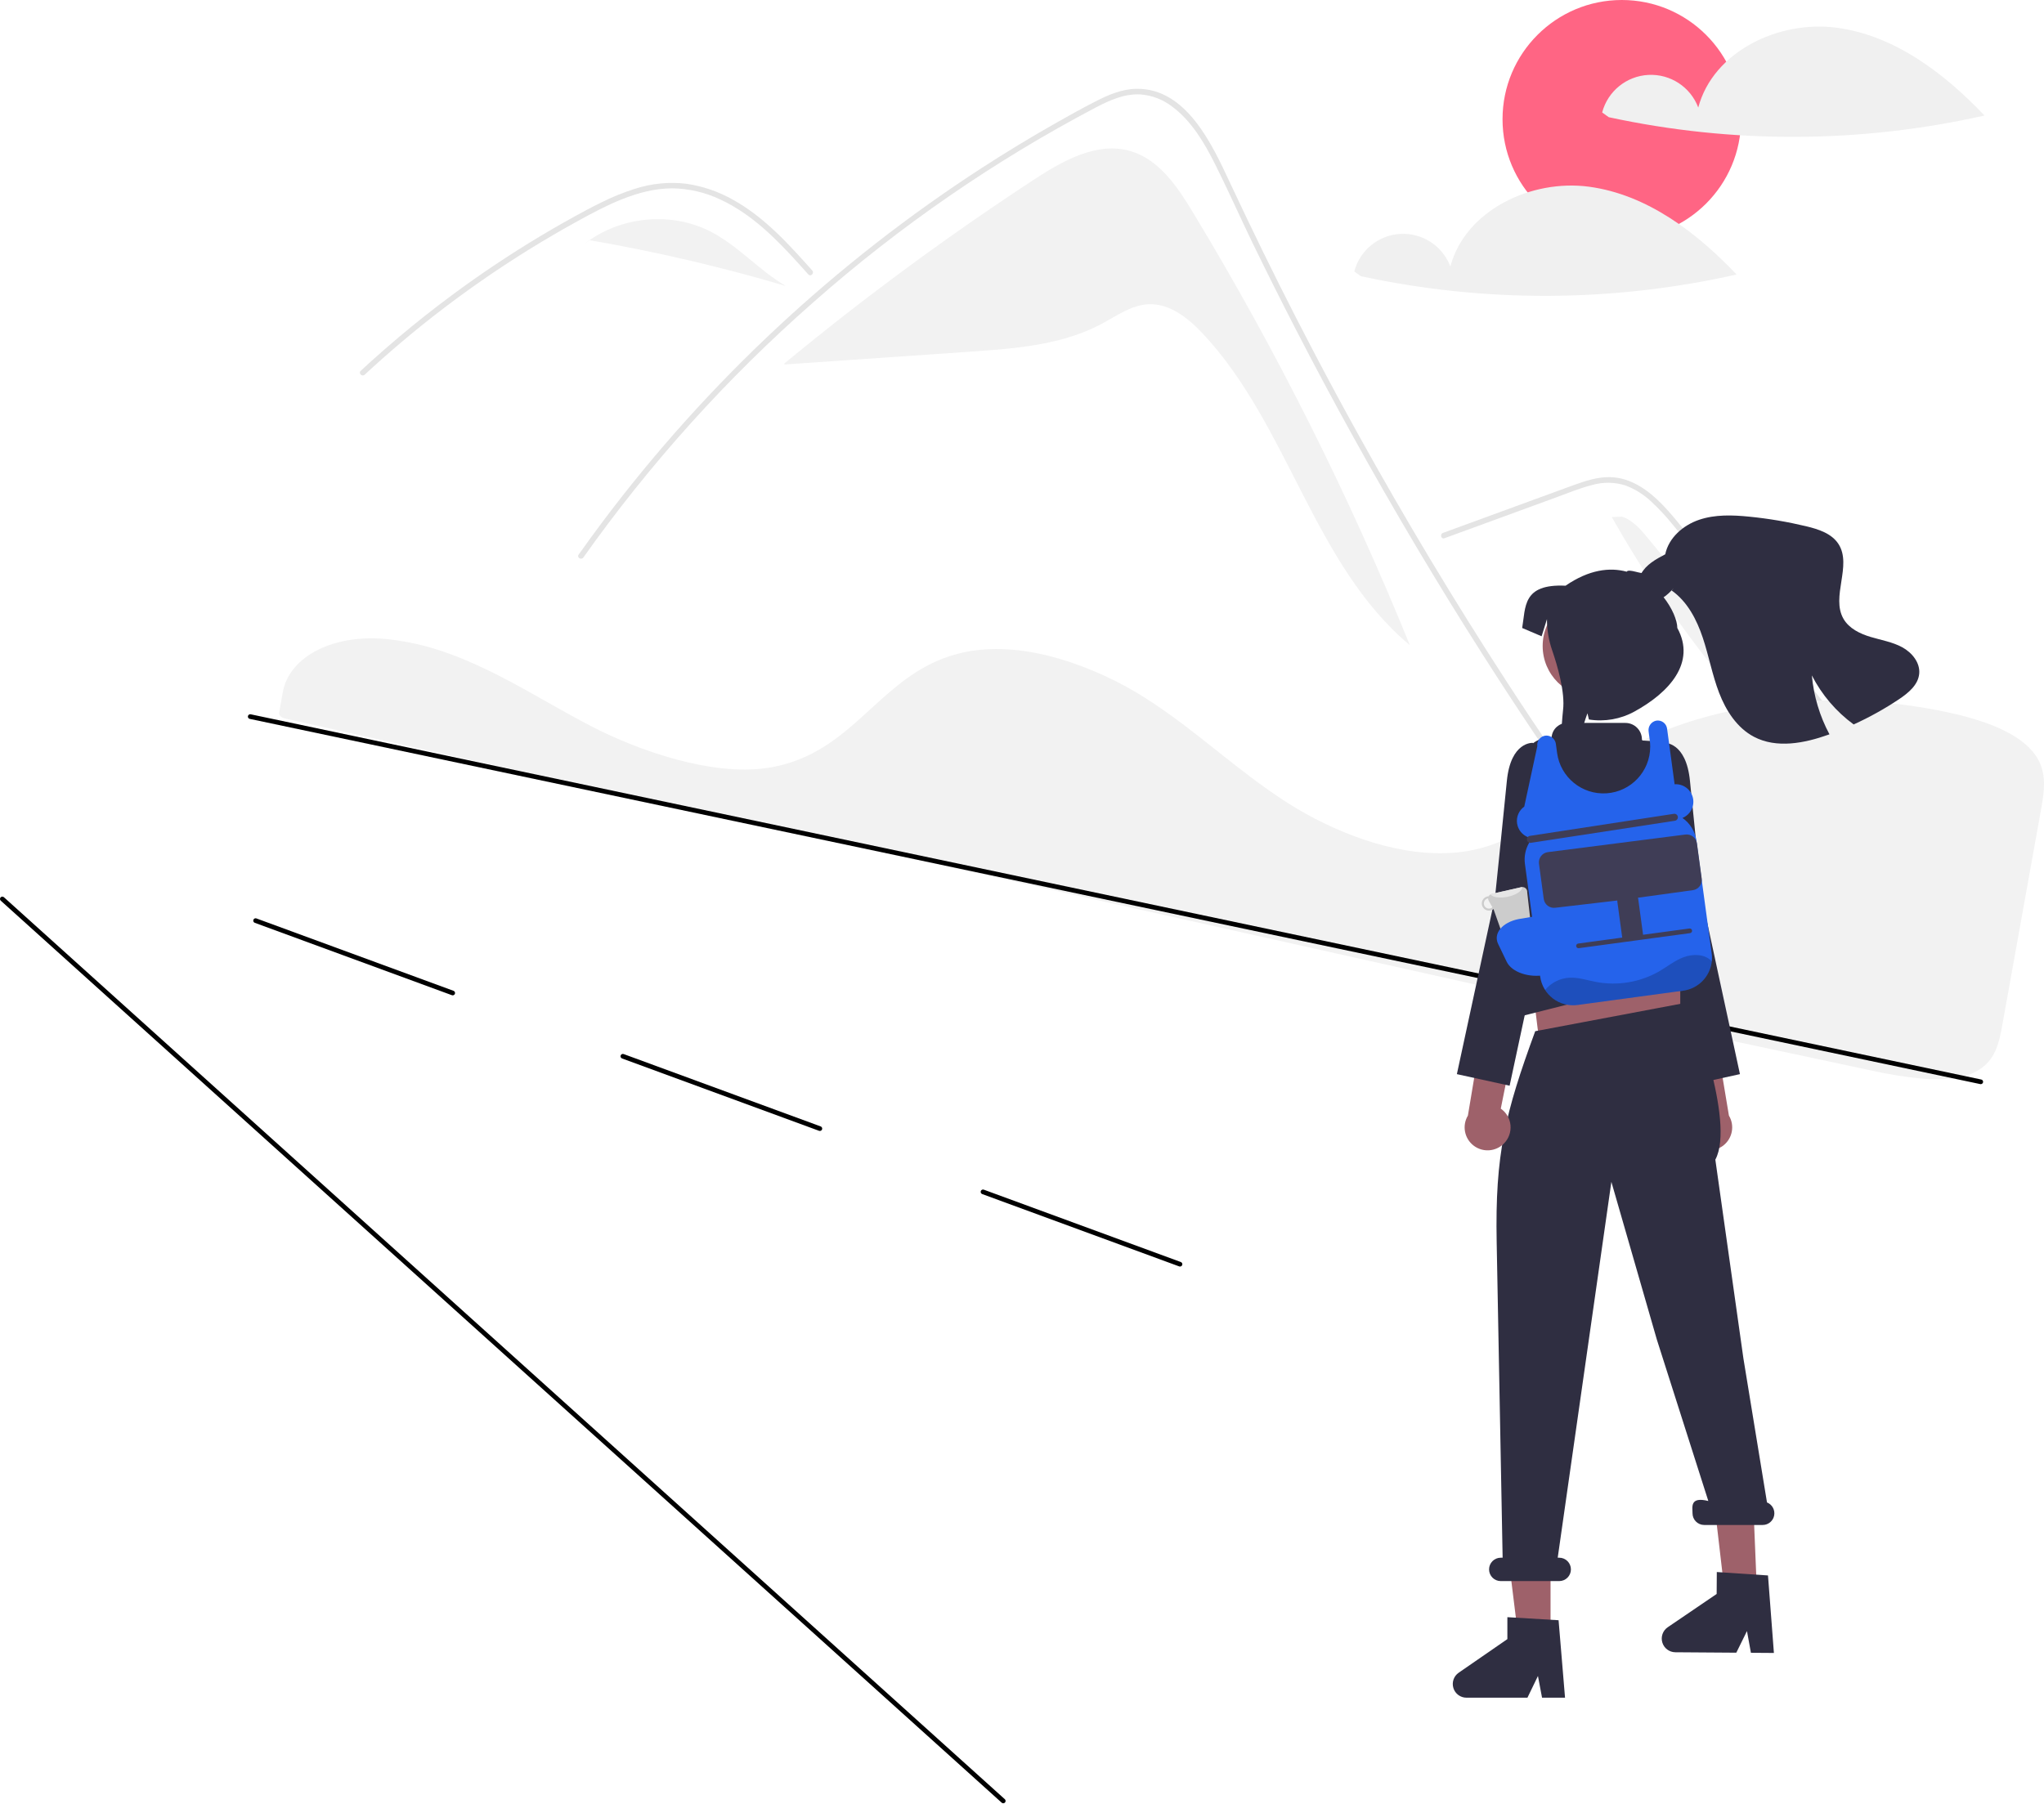
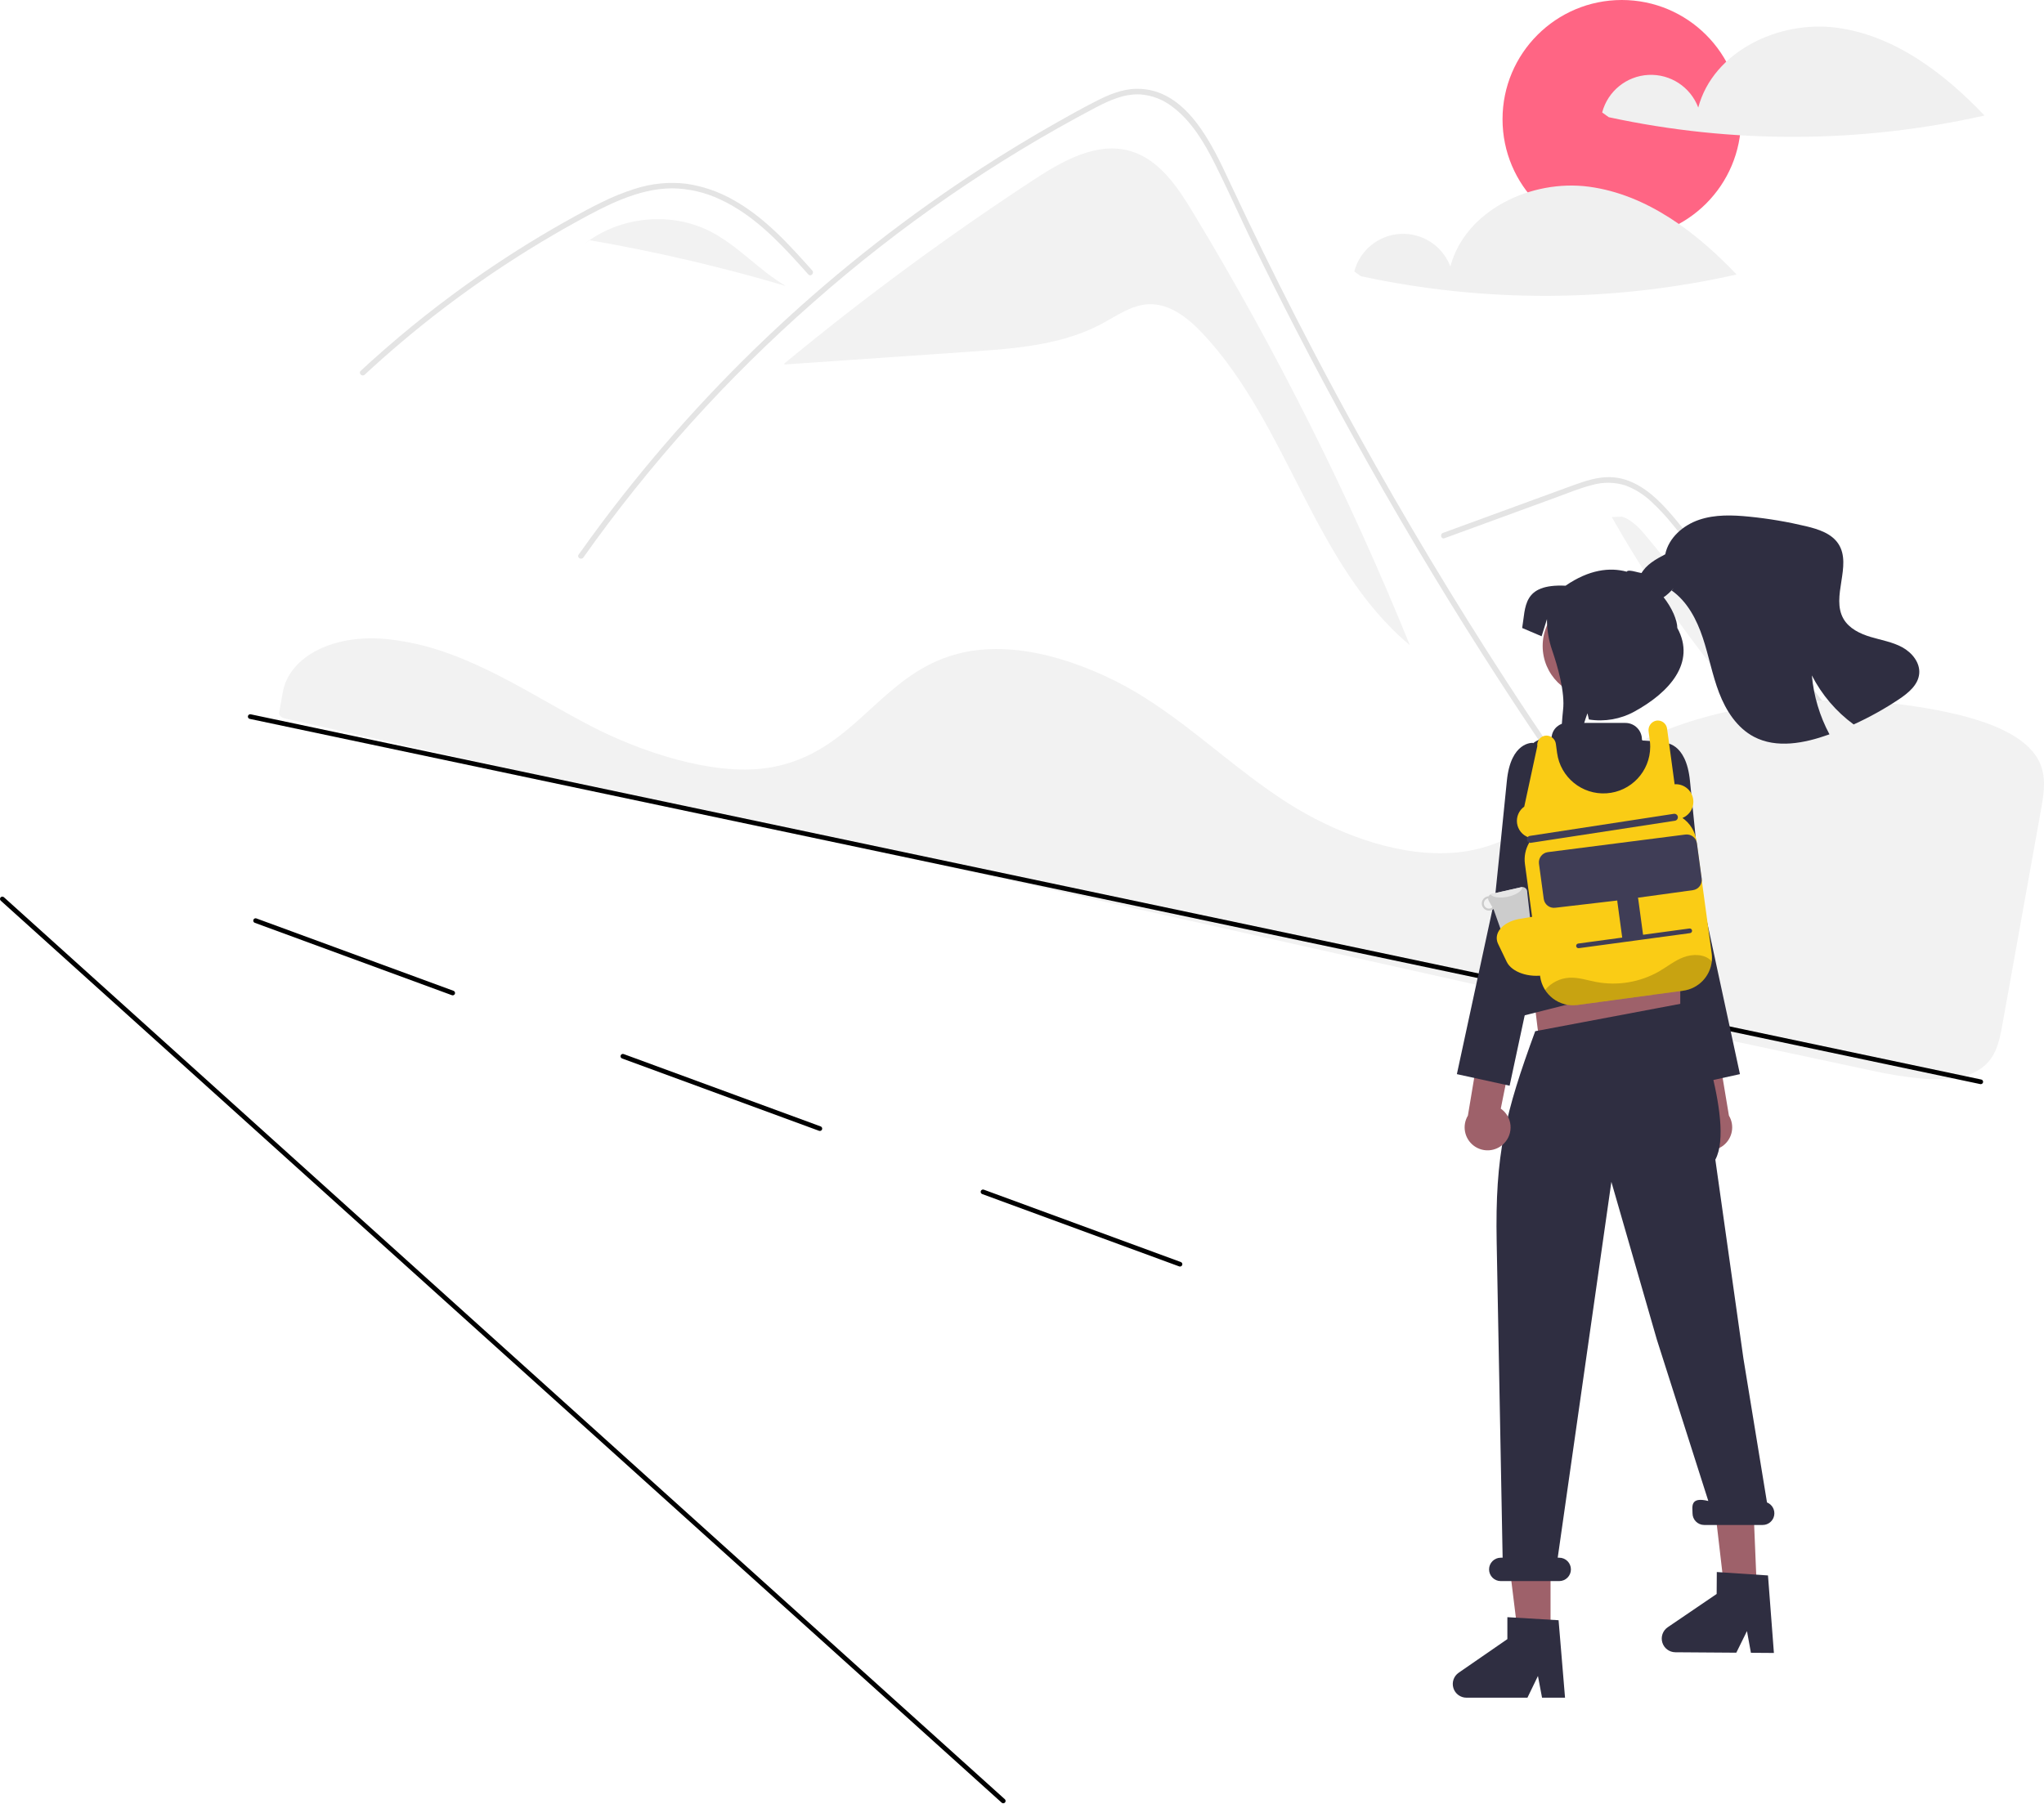
<svg xmlns="http://www.w3.org/2000/svg" data-name="Layer 1" width="874.039" height="771.292" viewBox="0 0 874.039 771.292">
  <path d="M673.062,155.137c-6.611-10.934-14.444-22.608-26.712-26.178-14.207-4.135-28.802,4.079-41.181,12.184a1200.013,1200.013,0,0,0-106.794,78.684l.037.424q39.846-2.748,79.691-5.496c19.192-1.324,39.044-2.83,56.005-11.909,6.436-3.445,12.71-8.047,20.003-8.368,9.061-.398,16.962,5.93,23.17,12.541,36.727,39.109,47.355,98.916,88.558,133.276A1307.621,1307.621,0,0,0,673.062,155.137Z" transform="translate(-162.9803 -64.354)" fill="#f2f2f2" />
  <path d="M898.816,486.852c-4.061-5.128-5.721-6.33-9.727-11.505Q840.159,412.063,797.108,344.504q-29.241-45.883-55.583-93.529-12.541-22.651-24.394-45.658-9.198-17.839-17.985-35.891c-1.675-3.437-3.303-6.891-4.923-10.352-3.817-8.139-7.563-16.318-11.585-24.346-4.583-9.151-10.162-18.744-18.578-24.891a25.346,25.346,0,0,0-13.204-5.081c-6.851-.443-13.173,2.386-19.115,5.476a615.324,615.324,0,0,0-120.996,83.438A629.917,629.917,0,0,0,412.444,302.789c-.869,1.241-2.924.055-2.047-1.193q5.18-7.325,10.565-14.492A633.399,633.399,0,0,1,582.67,136.269q15.73-10.194,32.051-19.431c5.484-3.106,10.992-6.171,16.594-9.048,5.492-2.821,11.324-5.358,17.598-5.452,21.351-.332,32.407,23.848,40,40.119q3.58,7.681,7.246,15.314,13.856,28.981,28.779,57.432,9.21,17.566,18.823,34.927,29.917,54.062,63.596,105.935c29.743,45.808,59.25,86.275,93.134,129.112C901.424,486.362,899.756,488.053,898.816,486.852Z" transform="translate(-162.9803 -64.354)" fill="#e4e4e4" />
  <path d="M508.636,181.73c-1.24-1.383-2.473-2.766-3.722-4.149-9.846-10.889-20.411-21.652-33.931-27.894a49.228,49.228,0,0,0-20.624-4.781c-7.38.024-14.595,1.96-21.414,4.67-3.224,1.288-6.377,2.75-9.482,4.307-3.548,1.786-7.033,3.69-10.502,5.61q-9.767,5.405-19.281,11.284-18.93,11.699-36.674,25.184-9.198,6.993-18.017,14.445-8.202,6.922-16.073,14.216c-1.122,1.035-2.797-.64-1.675-1.675,1.383-1.288,2.782-2.568,4.18-3.832q5.927-5.358,12.043-10.51,11.153-9.411,22.884-18.096,18.242-13.513,37.74-25.192,9.743-5.832,19.755-11.174c2.015-1.075,4.054-2.126,6.116-3.121a97.502,97.502,0,0,1,14.54-5.919,51.724,51.724,0,0,1,21.96-2.157,57.173,57.173,0,0,1,20.261,7.009c13.275,7.42,23.572,18.894,33.591,30.091C511.323,181.184,509.655,182.867,508.636,181.73Z" transform="translate(-162.9803 -64.354)" fill="#e4e4e4" />
  <path d="M780.643,294.569l31.811-11.635L828.249,277.157c5.144-1.881,10.276-4.023,15.593-5.37a24.6,24.6,0,0,1,14.114.18,32.529,32.529,0,0,1,11.008,6.824,89.337,89.337,0,0,1,9.029,9.642c3.439,4.133,6.827,8.308,10.23,12.47q21.068,25.765,41.86,51.755,20.792,25.989,41.306,52.198,20.564,26.274,40.845,52.767,2.484,3.246,4.965,6.494c.914,1.196,2.973.017,2.047-1.196q-20.431-26.76-41.147-53.3-20.767-26.604-41.82-52.982-21.053-26.378-42.391-52.527-5.316-6.515-10.649-13.015c-2.999-3.655-5.965-7.35-9.254-10.753-6.039-6.245-13.583-11.764-22.614-11.914-5.31-.088-10.448,1.597-15.381,3.381-5.318,1.924-10.624,3.884-15.935,5.826l-32.034,11.716-8.008,2.929c-1.421.52-.807,2.812.63,2.286Z" transform="translate(-162.9803 -64.354)" fill="#e4e4e4" />
  <path d="M466.796,163.388c-16.166-8.308-36.868-6.681-51.723,3.699a737.726,737.726,0,0,1,83.932,19.589C487.555,179.967,478.599,169.455,466.796,163.388Z" transform="translate(-162.9803 -64.354)" fill="#f2f2f2" />
  <path d="M414.914,167.059l-3.112,2.53c1.053-.885,2.147-1.715,3.271-2.501C415.02,167.078,414.967,167.068,414.914,167.059Z" transform="translate(-162.9803 -64.354)" fill="#f2f2f2" />
  <path d="M867.766,294.685c-3.131-3.812-6.517-7.803-11.201-9.351l-4.373.172A496.015,496.015,0,0,0,984.306,436.543Q926.036,365.614,867.766,294.685Z" transform="translate(-162.9803 -64.354)" fill="#f2f2f2" />
  <path d="M667.565,606.081a.992.992,0,0,1-.345-.062l-84.261-30.953a1.0 1,0,0,1,.689-1.877L667.91,604.142a1.0 1,0,0,1-.345,1.938Z" transform="translate(-162.9803 -64.354)" />
  <path d="M513.565,548.081a.992.992,0,0,1-.345-.062l-84.261-30.953a1.0 1,0,0,1,.689-1.877L513.91,546.142a1.0 1,0,0,1-.345,1.938Z" transform="translate(-162.9803 -64.354)" />
  <path d="M356.565,490.081a.992.992,0,0,1-.345-.062l-84.261-30.953a1.0 1,0,1,1,.689-1.877L356.91,488.142a1.0 1,0,0,1-.345,1.938Z" transform="translate(-162.9803 -64.354)" />
  <path d="M340.778,339.738c-3.513-.785-7.07-1.405-10.583-1.837l-.511-.063c-23.321-2.777-43.01,6.958-45.796,22.645l-.495,2.838c-.309,1.795-.643,3.725-1.04,5.86-.192,1.054.867,2.132,2.407,2.476L845.649,497.037c39.607,8.564,79.087,17.024,117.337,25.144a177.652,177.652,0,0,0,21.711,3.511c10.927.926,18.927-.293,24.46-3.725l.001 0c6.877-4.253,8.607-11.157,10.019-19.078,2.846-15.997,5.877-32.793,8.897-49.538,2.661-14.758,5.316-29.477,7.832-43.574,1.478-8.369,2.281-15.869-2.879-22.891-5.596-7.598-17.581-13.494-35.623-17.527-.218-.049-.434-.097-.655-.145-56.592-12.407-117.619-2.55-151.854,24.53-3.942,3.118-7.734,6.553-11.401,9.875a158.915,158.915,0,0,1-17.302,14.232,66.95,66.95,0,0,1-10.666,5.986c-.257.125-.548.255-.851.372-.705.318-1.433.613-2.135.865a62.042,62.042,0,0,1-12.655,3.397l-.431.065c-.326.056-.678.107-1.027.147a68.206,68.206,0,0,1-7.479.589c-10.812.309-22.585-1.669-34.991-5.882a151.752,151.752,0,0,1-32.578-15.751c-10.814-6.914-20.639-14.717-30.141-22.263-4.173-3.316-8.49-6.743-12.828-10.046-.815-.622-1.618-1.23-2.434-1.842-5.313-3.969-10.177-7.354-14.871-10.348a146.281,146.281,0,0,0-37.143-17.035c-13.864-4.03-26.63-5.128-37.931-3.275a60.649,60.649,0,0,0-9.253,2.27c-13.923,4.597-23.917,13.74-33.581,22.583-12.021,10.999-24.453,22.373-44.611,25.204-23.263,3.273-53.836-7.081-74.693-17.866-6.557-3.391-13.045-7.056-19.318-10.601q-3.801-2.148-7.611-4.28c-4.993-2.785-9.099-4.982-12.918-6.915l-1.208-.614c-.673-.337-1.346-.675-2.034-1.007-4.55-2.238-8.825-4.154-13.075-5.86l-1.004-.409c-2.021-.785-3.918-1.486-5.788-2.137l-.747-.259A109.236,109.236,0,0,0,340.778,339.738Z" transform="translate(-162.9803 -64.354)" fill="#f2f2f2" />
  <path d="M1009.981,528.062a1.009,1.009,0,0,1-.208-.021l-740-156.208a1,1,0,0,1,.413-1.957l740,156.208a1,1,0,0,1-.206,1.979Z" transform="translate(-162.9803 -64.354)" />
  <circle cx="693.5" cy="51" r="51" fill="#ff6584" />
  <path d="M948.516,76.224c-24.717-3.341-52.935,10.019-59.341,34.124a21.597,21.597,0,0,0-41.093,2.109l2.83,2.027a372.275,372.275,0,0,0,160.659-.726C994.377,95.688,973.233,79.565,948.516,76.224Z" transform="translate(-162.9803 -64.354)" fill="#f0f0f0" />
  <path d="M842.516,144.224c-24.717-3.341-52.935,10.019-59.341,34.124a21.597,21.597,0,0,0-41.093,2.109l2.83,2.027a372.275,372.275,0,0,0,160.659-.726C888.377,163.688,867.233,147.565,842.516,144.224Z" transform="translate(-162.9803 -64.354)" fill="#f0f0f0" />
  <path d="M886.872,553.437a9.76,9.76,0,0,1,1.357-14.904L872.689,461.346l17.161,5.51,12.439,74.659A9.813,9.813,0,0,1,886.872,553.437Z" transform="translate(-162.9803 -64.354)" fill="#9e616a" />
  <path d="M863.926,390.13l10.648-8.037s9.393-.665,11.056,16.274,5.079,49.95,5.079,49.95l16.293,75.463-22.554,4.95-17.451-81.438-10.469-24.184Z" transform="translate(-162.9803 -64.354)" fill="#2f2e41" />
  <polygon points="718.5 449 658.5 448 653.5 407 718.5 407 718.5 449" fill="#9e616a" />
  <polygon points="663.032 699.832 649.181 699.831 642.591 646.404 663.034 646.405 663.032 699.832" fill="#9e616a" />
  <polygon points="751.276 680.645 737.425 680.548 731.21 627.076 749.225 631.209 751.276 680.645" fill="#9e616a" />
  <polygon points="707.954 371.691 711.092 379.851 710.465 388.011 649.04 409.286 652.088 373.574 658.993 365.414 707.954 371.691" fill="#ffb6b6" />
  <circle cx="681.602" cy="276.32" r="21.938" fill="#9e616a" />
  <path d="M832.208,790.486h-9.829l-1.754-9.279-4.493,9.279H790.064a5.86,5.86,0,0,1-3.33-10.682l20.817-14.377v-9.381l21.896,1.307Z" transform="translate(-162.9803 -64.354)" fill="#2f2e41" />
  <path d="M921.523,771.351l-9.828-.069-1.689-9.292-4.558,9.248-26.067-.182a5.86,5.86,0,0,1-3.255-10.705l20.917-14.231.066-9.381,21.886,1.46Z" transform="translate(-162.9803 -64.354)" fill="#2f2e41" />
  <path d="M918.566,706.973l-10.086-61.619-12-85c8.788-16.32-11-67-11-67l-2.793.134L819.467,505.415l.014-.061c-12.931,35.268-17.215,52.691-16.506,90.248l2.547,135.01h-.799a5,5,0,0,0,0,10h25a5,5,0,0,0,0-10h-.645l22.947-160.757L871.48,637.354l22,69c-8-2-6.758,2.634-6.758,5.258a5,5,0,0,0,5,5h25a4.995,4.995,0,0,0,1.844-9.639Z" transform="translate(-162.9803 -64.354)" fill="#2f2e41" />
  <path d="M890.403,495.979l-2-20a3.987,3.987,0,0,0-3.605-2.995c-.833-9.527-4.339-50.629-4.549-52.421l-.008-.076-1.594-34.058a5.037,5.037,0,0,0-4.703-4.79l-8.421-.55a.446.446,0,0,1-.431-.445,7.081,7.081,0,0,0-7.081-7.081H833.08a6.63,6.63,0,0,0-6.576,5.804.44.44,0,0,1-.448.396l-.003-0a11.845,11.845,0,0,0-11.915,9.824c-3.408,19.831-10.239,64.84-6.862,89.862,1.176,8.711-1.359,1.812-1.803,9.1a5.365,5.365,0,0,0,1.336,3.89c-2.058.598-2.856,2.821-2.328,4.916l-.438-.108a4,4,0,0,0,4.856,2.901L885.502,480.836C887.644,480.296,890.943,498.121,890.403,495.979Z" transform="translate(-162.9803 -64.354)" fill="#2f2e41" />
  <path d="M806.089,553.437a9.76,9.76,0,0,0-1.357-14.904l15.54-77.187-17.161,5.51-12.439,74.659A9.813,9.813,0,0,0,806.089,553.437Z" transform="translate(-162.9803 -64.354)" fill="#9e616a" />
  <path d="M829.034,390.13l-10.648-8.037s-9.393-.665-11.056,16.274-5.079,49.95-5.079,49.95l-16.293,75.463,22.554,4.95,17.451-81.438,10.469-24.184Z" transform="translate(-162.9803 -64.354)" fill="#2f2e41" />
  <path d="M868.076,321.166c4.087,1.217,7.9-2.202,10.745-5.441l-1.011,1.2c6.692,4.713,10.693,12.39,13.289,20.161,2.596,7.763,4.044,15.894,6.975,23.546,2.93,7.643,7.66,15.037,14.9,18.85,9.699,5.107,21.583,2.785,31.9-.9.137-.051.266-.094.403-.146a65.737,65.737,0,0,1-7.523-25.191,59.771,59.771,0,0,0,17.873,20.967,137.213,137.213,0,0,0,19.381-10.779c3.984-2.665,8.183-6.109,8.645-10.882.471-4.738-3.067-9.065-7.24-11.344-4.173-2.279-8.971-3.05-13.529-4.421-4.55-1.362-9.194-3.599-11.584-7.711-5.509-9.459,3.761-22.8-2.151-32.02-2.913-4.533-8.568-6.349-13.812-7.609a182.606,182.606,0,0,0-24.317-4.104c-7.189-.72-14.617-.985-21.455,1.328-6.838,2.313-13.041,7.686-14.506,14.763-3.993,2.099-8.217,4.421-10.359,8.405C862.558,313.815,863.749,319.881,868.076,321.166Z" transform="translate(-162.9803 -64.354)" fill="#2f2e41" />
  <path d="M874.177,319.572c3.914,4.903,6.044,10.205,6.044,13.38,8.13,14.859-3.496,27.623-18.356,35.753a30.443,30.443,0,0,1-19.45,3.391l-.622-2.654-.842,2.39s-9.675,31.954-12.866,33.828c1.211-5.687,2.598-32.017,3.272-37.567.933-7.554-2.32-18.799-4.667-25.638a40.366,40.366,0,0,1-2.21-13.1v-.195l-2.285,7.34-8.319-3.549c1.548-8.878,0-18.956,18.556-18.082,10.036-6.902,18.873-7.953,26.133-5.996.937-1.448,6.339,1.264,7.9.502" transform="translate(-162.9803 -64.354)" fill="#2f2e41" />
-   <path d="M894.95,475.58a14.211,14.211,0,0,1-12.22,12.5l-45.17,6.12a14.224,14.224,0,0,1-15.99-12.18l-6.51-48.14a14.175,14.175,0,0,1,1.8-9.04l-.31-2.34a7.49,7.49,0,0,1-1.78-13.14l5.58-25.85a4.007,4.007,0,0,1,3.82-4.54,4.113,4.113,0,0,1,4.13,3.63l.51,3.8a20.001,20.001,0,0,0,39.82-2.66,20.672,20.672,0,0,0-.18-2.71l-.5-3.74a4.15,4.15,0,0,1,3.18-4.69,3.999,3.999,0,0,1,4.71,3.4l3.23,23.8a7.492,7.492,0,0,1,3.35,14.41,14.165,14.165,0,0,1,5.97,9.74l6.52,48.15A14,14,0,0,1,894.95,475.58Z" transform="translate(-162.9803 -64.354)" fill="#2563eb" />
+   <path d="M894.95,475.58a14.211,14.211,0,0,1-12.22,12.5l-45.17,6.12a14.224,14.224,0,0,1-15.99-12.18l-6.51-48.14a14.175,14.175,0,0,1,1.8-9.04l-.31-2.34a7.49,7.49,0,0,1-1.78-13.14l5.58-25.85a4.007,4.007,0,0,1,3.82-4.54,4.113,4.113,0,0,1,4.13,3.63l.51,3.8a20.001,20.001,0,0,0,39.82-2.66,20.672,20.672,0,0,0-.18-2.71l-.5-3.74a4.15,4.15,0,0,1,3.18-4.69,3.999,3.999,0,0,1,4.71,3.4l3.23,23.8a7.492,7.492,0,0,1,3.35,14.41,14.165,14.165,0,0,1,5.97,9.74l6.52,48.15A14,14,0,0,1,894.95,475.58Z" transform="translate(-162.9803 -64.354)" fill="#facc15" />
  <path d="M815.906,423.559a1.502,1.502,0,0,1,1.285-1.688l61.566-9.437a1.5,1.5,0,1,1,.402,2.973l-61.566,9.437A1.502,1.502,0,0,1,815.906,423.559Z" transform="translate(-162.9803 -64.354)" fill="#3f3d56" />
  <path d="M823.101,448.829l-2.035-15.036a4.413,4.413,0,0,1,3.782-4.965l58.801-7.522a4.413,4.413,0,0,1,4.965,3.782l2.035,15.036a4.413,4.413,0,0,1-3.782,4.965L863.381,448.32a4.413,4.413,0,0,1,.117.489l2.079,15.36,19.819-2.682a1,1,0,1,1,.268,1.982l-19.819,2.682-8.919,1.207L838.098,469.906a1,1,0,0,1-.268-1.982l18.828-2.548-2.079-15.36a4.414,4.414,0,0,1-.017-.502l-26.496,3.097A4.413,4.413,0,0,1,823.101,448.829Z" transform="translate(-162.9803 -64.354)" fill="#3f3d56" />
  <path d="M591.98,835.646a.998.998,0,0,1-.669-.257l-428-385.792a1,1,0,0,1,1.339-1.486l428,385.792a1,1,0,0,1-.67,1.743Z" transform="translate(-162.9803 -64.354)" />
  <path d="M816.03,445.94a2.026,2.026,0,0,0-2.15-2.17,1.864,1.864,0,0,0-.32.04l-12.66,2.86a2.085,2.085,0,0,0-1.34,1.03,2.606,2.606,0,0,0-.55.08,3.076,3.076,0,1,0,1.36,6,3.118,3.118,0,0,0,1.24-.6l4.29,12.08a2.015,2.015,0,0,0,2.21.97l8.23-1.86a2.043,2.043,0,0,0,1.57-1.82Zm-15.85,6.98a2.2,2.2,0,0,1-.98-4.29c.04-.01.08,0,.12-.01a2.071,2.071,0,0,0,.27,1.04L801.16,452.4A2.071,2.071,0,0,1,800.18,452.92Z" transform="translate(-162.9803 -64.354)" fill="#ccc" />
  <path d="M813.88,443.77c.12,1.6-2.62,3.44-6.29,4.17-3.37.69-6.39.21-7.24-1.05a1.919,1.919,0,0,1,.55-.22l12.66-2.86A1.864,1.864,0,0,1,813.88,443.77Z" transform="translate(-162.9803 -64.354)" fill="#e6e6e6" />
-   <path d="M807.264,475.724l-3.675-7.646c-2.153-4.479,1.789-9.245,8.787-10.624L821,456l3.607,25.202-.747.147C816.862,482.727,809.417,480.203,807.264,475.724Z" transform="translate(-162.9803 -64.354)" fill="#2563eb" />
+   <path d="M807.264,475.724l-3.675-7.646c-2.153-4.479,1.789-9.245,8.787-10.624L821,456l3.607,25.202-.747.147C816.862,482.727,809.417,480.203,807.264,475.724Z" transform="translate(-162.9803 -64.354)" fill="#facc15" />
  <g opacity="0.2">
    <path d="M894.95,475.58a14.211,14.211,0,0,1-12.22,12.5l-45.17,6.12a14.208,14.208,0,0,1-13.87-6.42,14.512,14.512,0,0,1,10.36-5.24c3.88-.2,7.64,1.09,11.44,1.81a39.589,39.589,0,0,0,26.83-4.45c3.53-2.05,6.71-4.67,10.59-6.13,3.88-1.45,8.89-1.4,11.7,1.43A4.033,4.033,0,0,1,894.95,475.58Z" transform="translate(-162.9803 -64.354)" />
  </g>
</svg>
